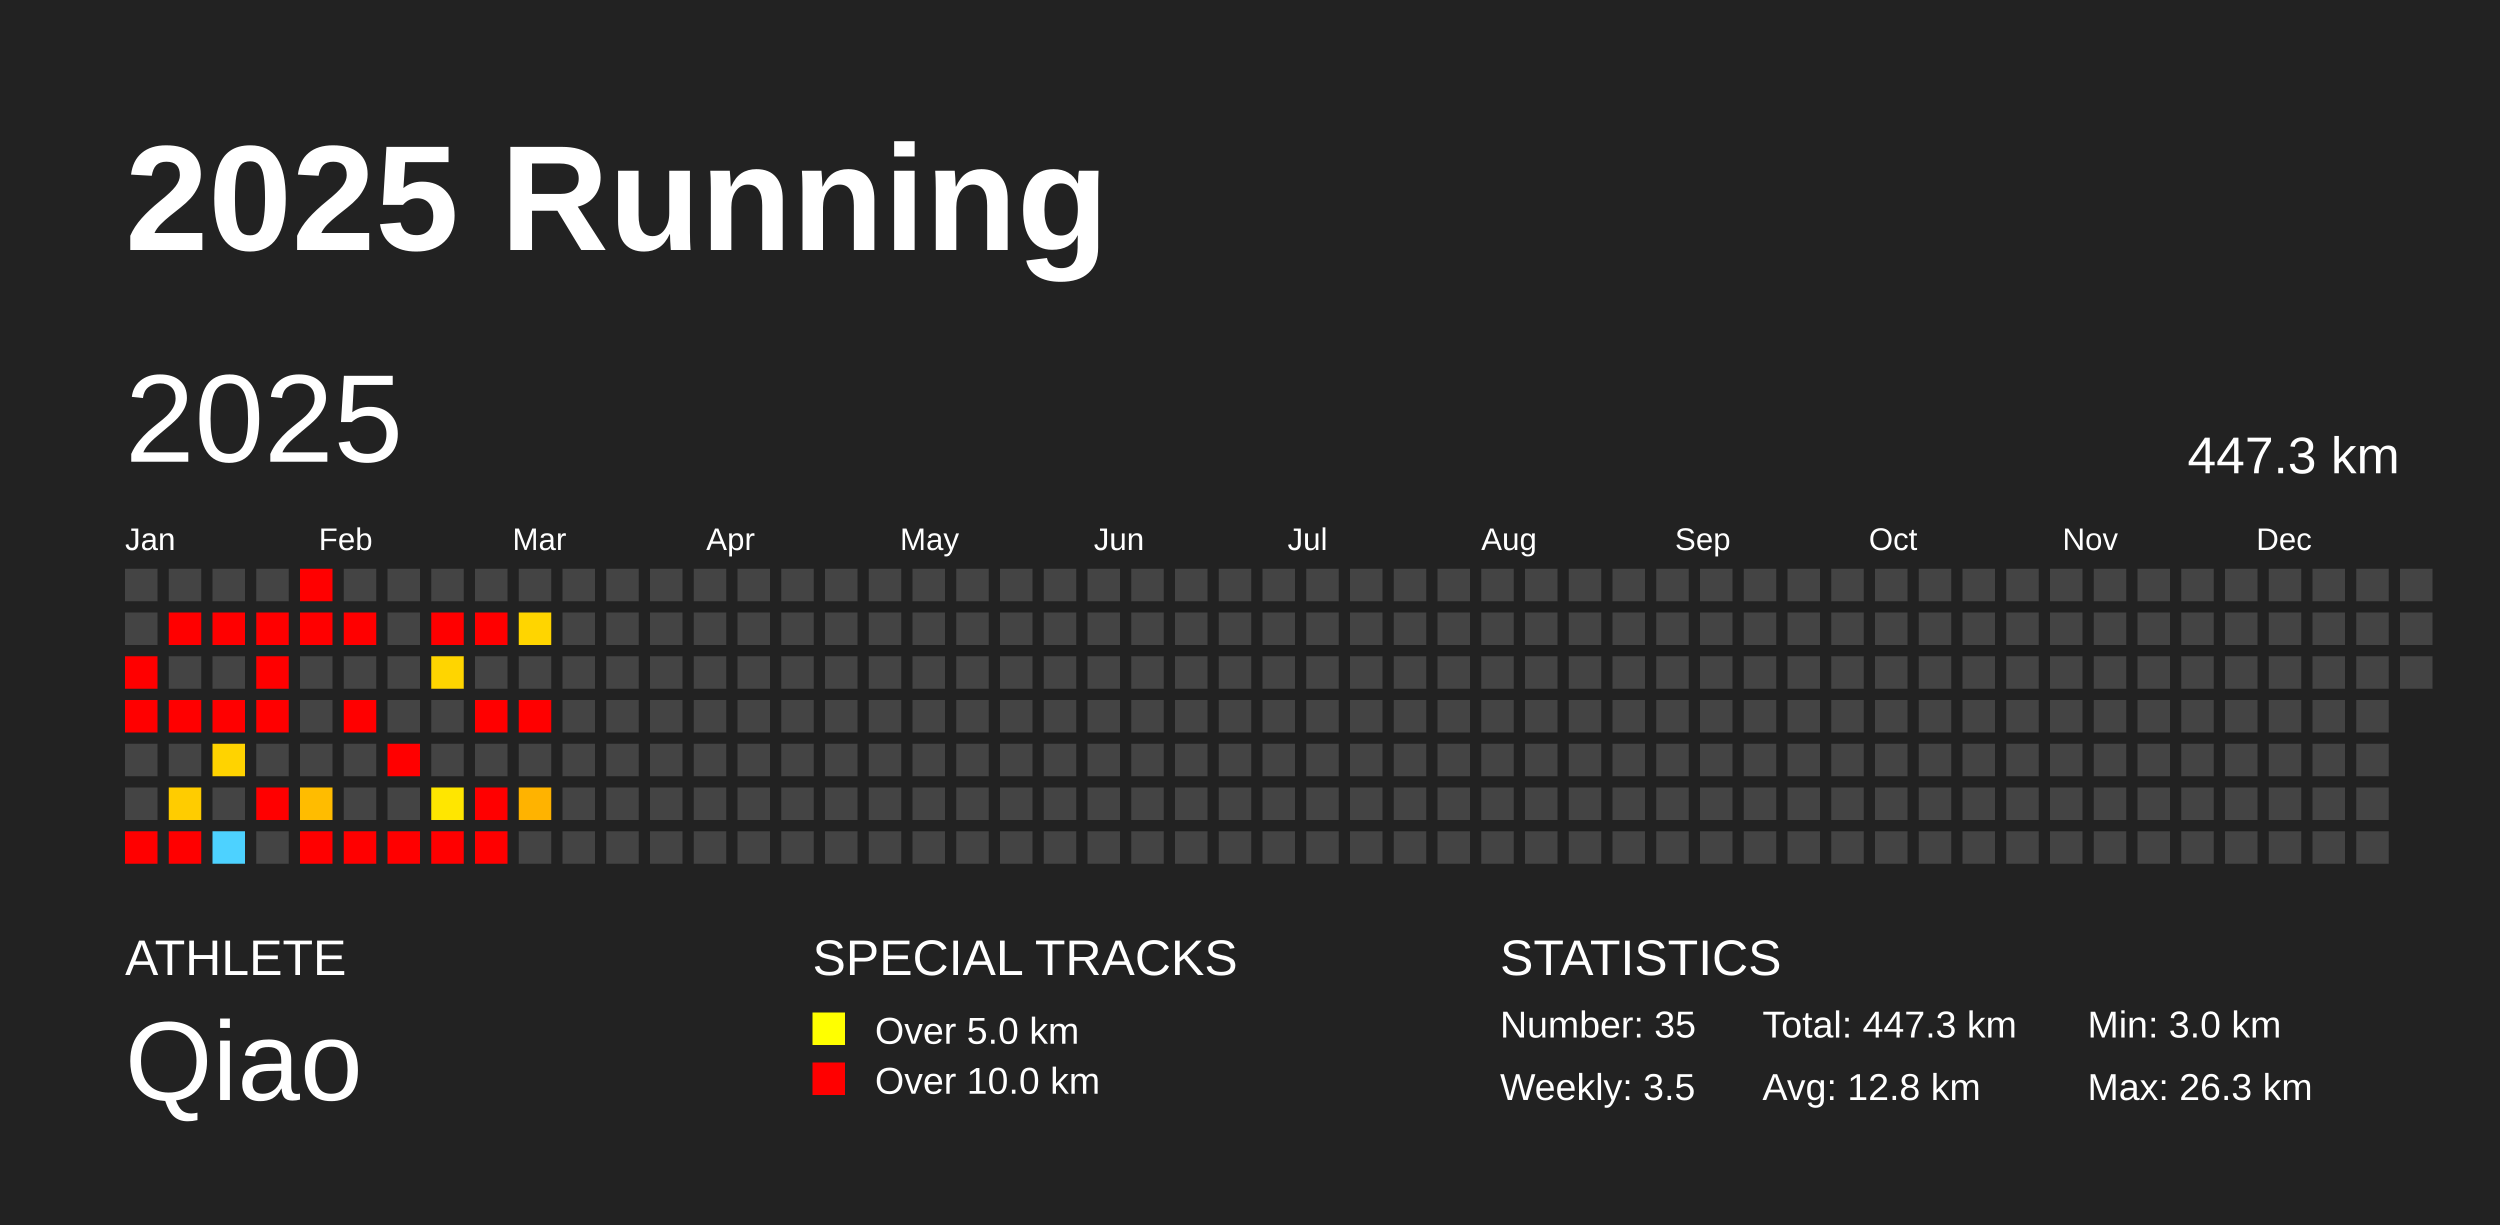
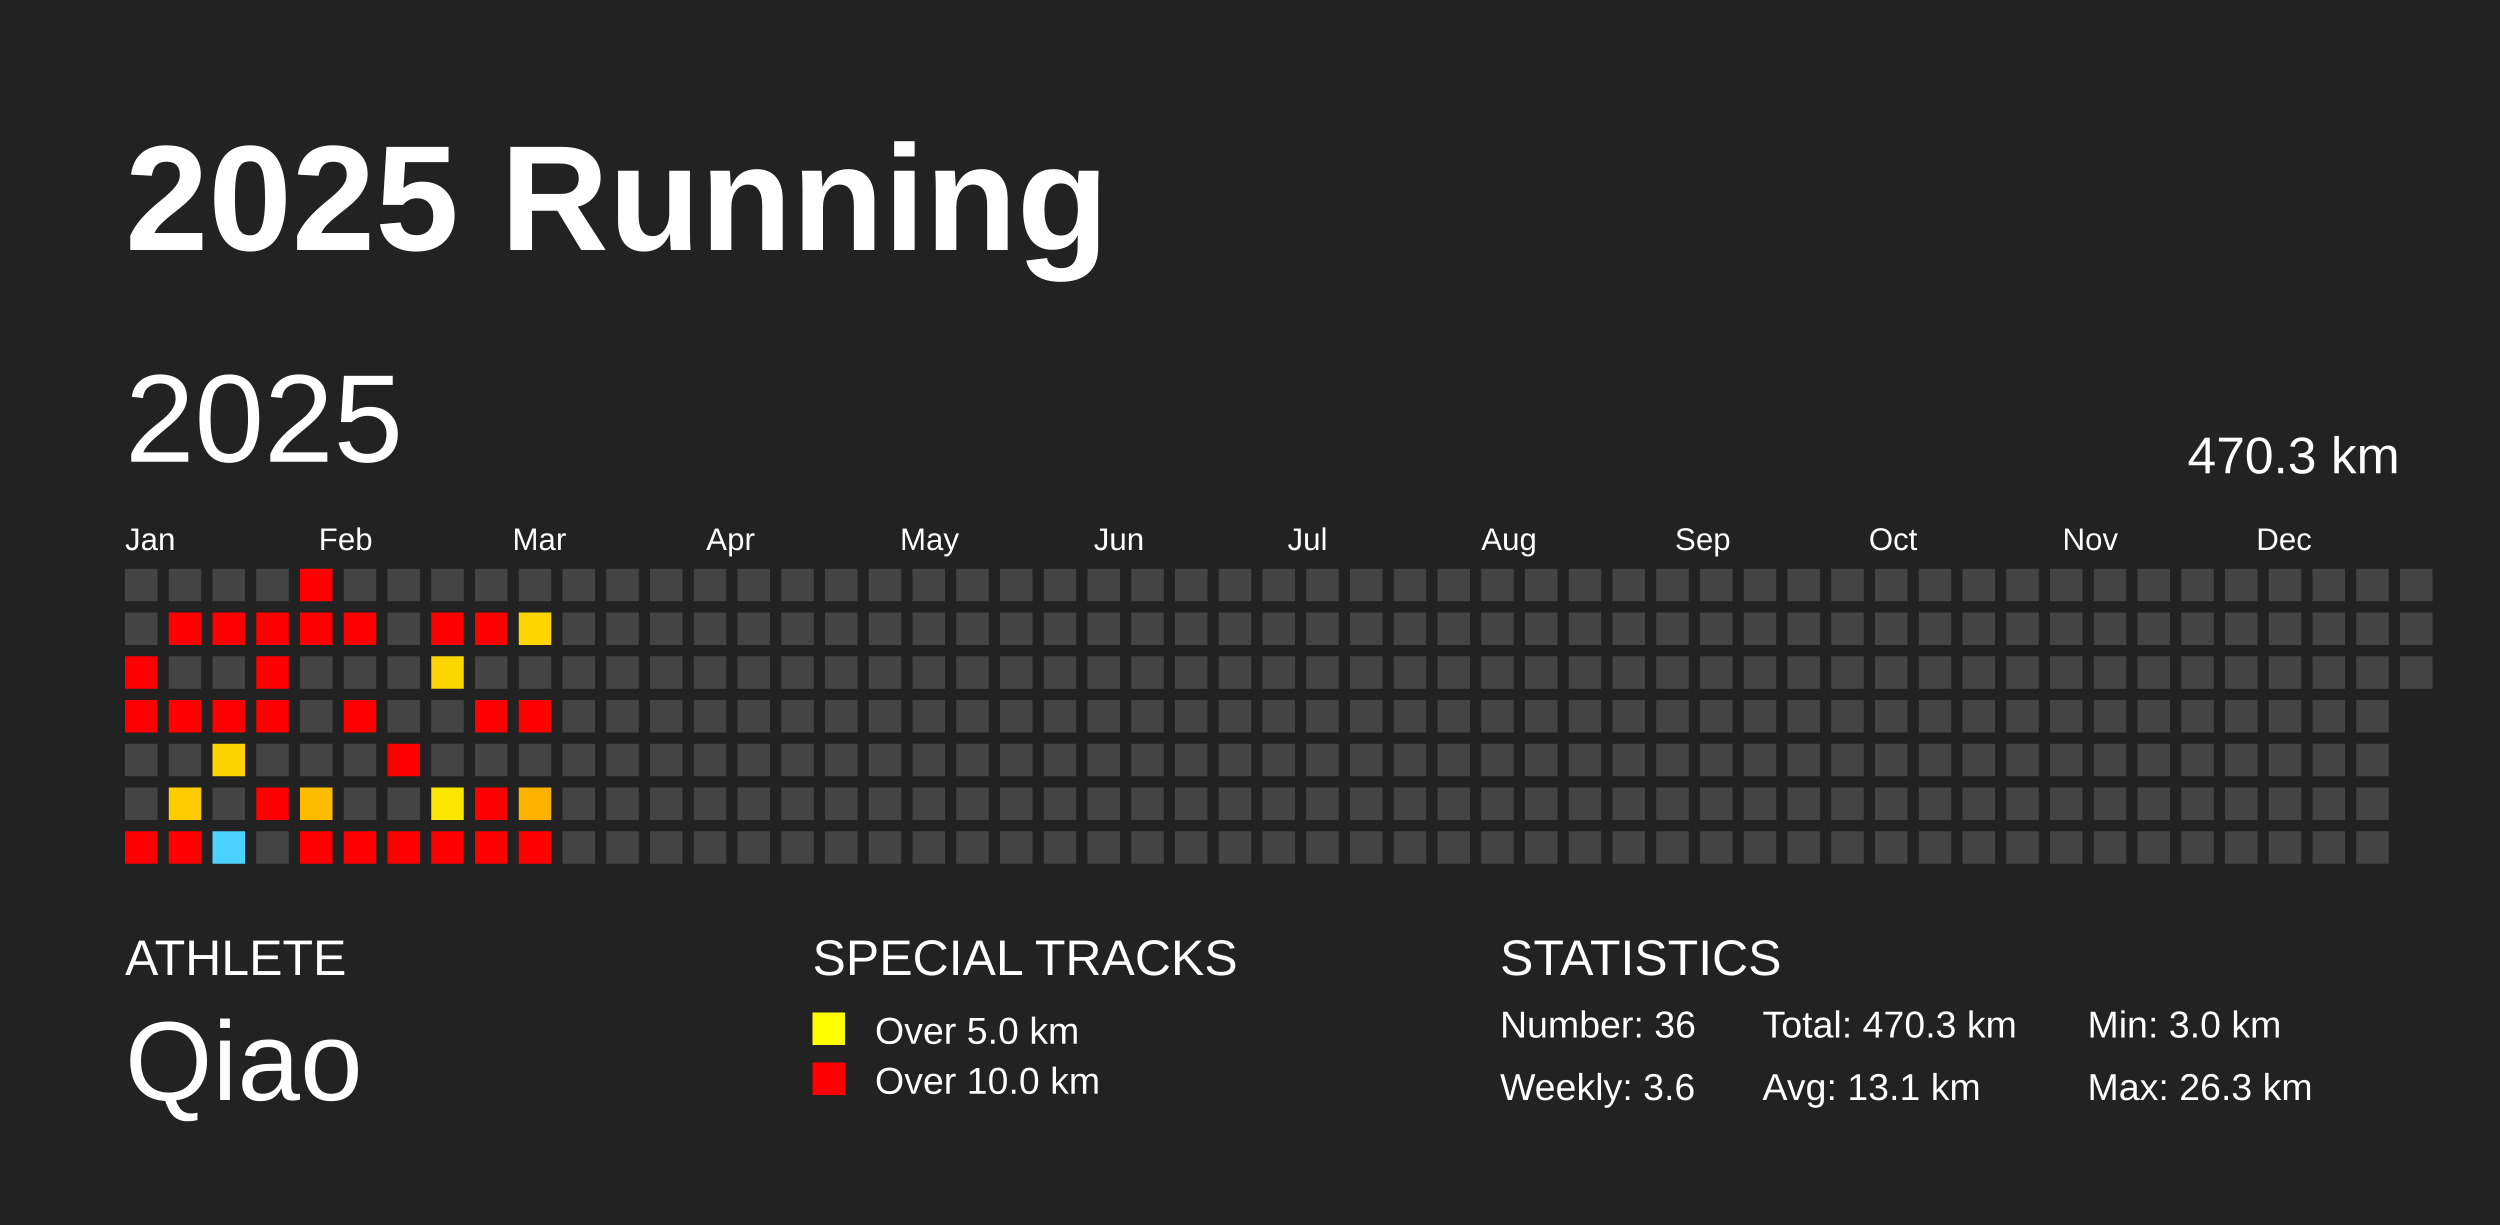
<svg xmlns="http://www.w3.org/2000/svg" baseProfile="full" height="98mm" version="1.1" viewBox="0,0,200,98" width="200mm">
  <defs />
  <rect fill="#222222" height="98" width="200" x="0" y="0" />
  <text fill="#FFFFFF" style="font-size:12px; font-family:Arial; font-weight:bold;" x="10" y="20">2025 Running</text>
  <text fill="#FFFFFF" style="font-size:4px; font-family:Arial" x="10" y="78">ATHLETE</text>
  <text fill="#FFFFFF" style="font-size:9px; font-family:Arial" x="10" y="88">Qiao</text>
  <text fill="#FFFFFF" style="font-size:4px; font-family:Arial" x="65" y="78">SPECIAL TRACKS</text>
  <rect fill="yellow" height="2.6" width="2.6" x="65" y="81" />
  <text fill="#FFFFFF" style="font-size:3px; font-family:Arial" x="70" y="83.5">Over 5.0 km</text>
  <rect fill="red" height="2.6" width="2.6" x="65" y="85" />
  <text fill="#FFFFFF" style="font-size:3px; font-family:Arial" x="70" y="87.5">Over 10.0 km</text>
  <text fill="#FFFFFF" style="font-size:4px; font-family:Arial" x="120" y="78">STATISTICS</text>
-   <text fill="#FFFFFF" style="font-size:3px; font-family:Arial" x="120" y="83">Number: 35</text>
-   <text fill="#FFFFFF" style="font-size:3px; font-family:Arial" x="120" y="88">Weekly: 3.5</text>
-   <text fill="#FFFFFF" style="font-size:3px; font-family:Arial" x="141" y="83">Total: 447.3 km</text>
-   <text fill="#FFFFFF" style="font-size:3px; font-family:Arial" x="141" y="88">Avg: 12.8 km</text>
+   <text fill="#FFFFFF" style="font-size:3px; font-family:Arial" x="120" y="83">Number: 36</text>
+   <text fill="#FFFFFF" style="font-size:3px; font-family:Arial" x="120" y="88">Weekly: 3.6</text>
+   <text fill="#FFFFFF" style="font-size:3px; font-family:Arial" x="141" y="83">Total: 470.3 km</text>
+   <text fill="#FFFFFF" style="font-size:3px; font-family:Arial" x="141" y="88">Avg: 13.1 km</text>
  <text fill="#FFFFFF" style="font-size:3px; font-family:Arial" x="167" y="83">Min: 3.0 km</text>
  <text fill="#FFFFFF" style="font-size:3px; font-family:Arial" x="167" y="88">Max: 26.3 km</text>
  <text dominant-baseline="hanging" fill="#FFFFFF" style="font-size:10.0px; font-family:Arial;" x="10" y="30">2025</text>
-   <text dominant-baseline="hanging" fill="#FFFFFF" style="font-size:4.125px; font-family:Arial;" x="175" y="35">447.3 km</text>
+   <text dominant-baseline="hanging" fill="#FFFFFF" style="font-size:4.125px; font-family:Arial;" x="175" y="35">470.3 km</text>
  <text fill="#FFFFFF" style="font-size:2.5px; font-family:Arial" x="10.0" y="44">Jan</text>
  <text fill="#FFFFFF" style="font-size:2.5px; font-family:Arial" x="25.5" y="44">Feb</text>
  <text fill="#FFFFFF" style="font-size:2.5px; font-family:Arial" x="41.0" y="44">Mar</text>
  <text fill="#FFFFFF" style="font-size:2.5px; font-family:Arial" x="56.5" y="44">Apr</text>
  <text fill="#FFFFFF" style="font-size:2.5px; font-family:Arial" x="72.0" y="44">May</text>
  <text fill="#FFFFFF" style="font-size:2.5px; font-family:Arial" x="87.5" y="44">Jun</text>
  <text fill="#FFFFFF" style="font-size:2.5px; font-family:Arial" x="103.0" y="44">Jul</text>
  <text fill="#FFFFFF" style="font-size:2.5px; font-family:Arial" x="118.5" y="44">Aug</text>
  <text fill="#FFFFFF" style="font-size:2.5px; font-family:Arial" x="134.0" y="44">Sep</text>
  <text fill="#FFFFFF" style="font-size:2.5px; font-family:Arial" x="149.5" y="44">Oct</text>
  <text fill="#FFFFFF" style="font-size:2.5px; font-family:Arial" x="165.0" y="44">Nov</text>
  <text fill="#FFFFFF" style="font-size:2.5px; font-family:Arial" x="180.5" y="44">Dec</text>
  <rect fill="#444444" height="2.6" width="2.6" x="10.0" y="45.5" />
  <rect fill="#444444" height="2.6" width="2.6" x="10.0" y="49.0" />
  <rect fill="red" height="2.6" width="2.6" x="10.0" y="52.5" />
  <rect fill="red" height="2.6" width="2.6" x="10.0" y="56.0" />
  <rect fill="#444444" height="2.6" width="2.6" x="10.0" y="59.5" />
  <rect fill="#444444" height="2.6" width="2.6" x="10.0" y="63.0" />
  <rect fill="red" height="2.6" width="2.6" x="10.0" y="66.5" />
  <rect fill="#444444" height="2.6" width="2.6" x="13.5" y="45.5" />
  <rect fill="red" height="2.6" width="2.6" x="13.5" y="49.0" />
  <rect fill="#444444" height="2.6" width="2.6" x="13.5" y="52.5" />
  <rect fill="red" height="2.6" width="2.6" x="13.5" y="56.0" />
  <rect fill="#444444" height="2.6" width="2.6" x="13.5" y="59.5" />
  <rect fill="#ffcc00" height="2.6" width="2.6" x="13.5" y="63.0" />
  <rect fill="red" height="2.6" width="2.6" x="13.5" y="66.5" />
  <rect fill="#444444" height="2.6" width="2.6" x="17.0" y="45.5" />
  <rect fill="red" height="2.6" width="2.6" x="17.0" y="49.0" />
  <rect fill="#444444" height="2.6" width="2.6" x="17.0" y="52.5" />
  <rect fill="red" height="2.6" width="2.6" x="17.0" y="56.0" />
  <rect fill="#ffd300" height="2.6" width="2.6" x="17.0" y="59.5" />
  <rect fill="#444444" height="2.6" width="2.6" x="17.0" y="63.0" />
  <rect fill="#4dd2ff" height="2.6" width="2.6" x="17.0" y="66.5" />
  <rect fill="#444444" height="2.6" width="2.6" x="20.5" y="45.5" />
  <rect fill="red" height="2.6" width="2.6" x="20.5" y="49.0" />
  <rect fill="red" height="2.6" width="2.6" x="20.5" y="52.5" />
  <rect fill="red" height="2.6" width="2.6" x="20.5" y="56.0" />
  <rect fill="#444444" height="2.6" width="2.6" x="20.5" y="59.5" />
  <rect fill="red" height="2.6" width="2.6" x="20.5" y="63.0" />
  <rect fill="#444444" height="2.6" width="2.6" x="20.5" y="66.5" />
  <rect fill="red" height="2.6" width="2.6" x="24.0" y="45.5" />
  <rect fill="red" height="2.6" width="2.6" x="24.0" y="49.0" />
  <rect fill="#444444" height="2.6" width="2.6" x="24.0" y="52.5" />
  <rect fill="#444444" height="2.6" width="2.6" x="24.0" y="56.0" />
  <rect fill="#444444" height="2.6" width="2.6" x="24.0" y="59.5" />
  <rect fill="#ffbc00" height="2.6" width="2.6" x="24.0" y="63.0" />
  <rect fill="red" height="2.6" width="2.6" x="24.0" y="66.5" />
  <rect fill="#444444" height="2.6" width="2.6" x="27.5" y="45.5" />
  <rect fill="red" height="2.6" width="2.6" x="27.5" y="49.0" />
  <rect fill="#444444" height="2.6" width="2.6" x="27.5" y="52.5" />
  <rect fill="red" height="2.6" width="2.6" x="27.5" y="56.0" />
  <rect fill="#444444" height="2.6" width="2.6" x="27.5" y="59.5" />
  <rect fill="#444444" height="2.6" width="2.6" x="27.5" y="63.0" />
  <rect fill="red" height="2.6" width="2.6" x="27.5" y="66.5" />
  <rect fill="#444444" height="2.6" width="2.6" x="31.0" y="45.5" />
  <rect fill="#444444" height="2.6" width="2.6" x="31.0" y="49.0" />
  <rect fill="#444444" height="2.6" width="2.6" x="31.0" y="52.5" />
  <rect fill="#444444" height="2.6" width="2.6" x="31.0" y="56.0" />
  <rect fill="red" height="2.6" width="2.6" x="31.0" y="59.5" />
  <rect fill="#444444" height="2.6" width="2.6" x="31.0" y="63.0" />
  <rect fill="red" height="2.6" width="2.6" x="31.0" y="66.5" />
  <rect fill="#444444" height="2.6" width="2.6" x="34.5" y="45.5" />
  <rect fill="red" height="2.6" width="2.6" x="34.5" y="49.0" />
  <rect fill="#ffd500" height="2.6" width="2.6" x="34.5" y="52.5" />
  <rect fill="#444444" height="2.6" width="2.6" x="34.5" y="56.0" />
  <rect fill="#444444" height="2.6" width="2.6" x="34.5" y="59.5" />
  <rect fill="#ffe600" height="2.6" width="2.6" x="34.5" y="63.0" />
  <rect fill="red" height="2.6" width="2.6" x="34.5" y="66.5" />
  <rect fill="#444444" height="2.6" width="2.6" x="38.0" y="45.5" />
  <rect fill="red" height="2.6" width="2.6" x="38.0" y="49.0" />
  <rect fill="#444444" height="2.6" width="2.6" x="38.0" y="52.5" />
  <rect fill="red" height="2.6" width="2.6" x="38.0" y="56.0" />
  <rect fill="#444444" height="2.6" width="2.6" x="38.0" y="59.5" />
  <rect fill="red" height="2.6" width="2.6" x="38.0" y="63.0" />
  <rect fill="red" height="2.6" width="2.6" x="38.0" y="66.5" />
  <rect fill="#444444" height="2.6" width="2.6" x="41.5" y="45.5" />
  <rect fill="#ffd500" height="2.6" width="2.6" x="41.5" y="49.0" />
  <rect fill="#444444" height="2.6" width="2.6" x="41.5" y="52.5" />
  <rect fill="red" height="2.6" width="2.6" x="41.5" y="56.0" />
  <rect fill="#444444" height="2.6" width="2.6" x="41.5" y="59.5" />
  <rect fill="#ffb300" height="2.6" width="2.6" x="41.5" y="63.0" />
-   <rect fill="#444444" height="2.6" width="2.6" x="41.5" y="66.5" />
+   <rect fill="red" height="2.6" width="2.6" x="41.5" y="66.5" />
  <rect fill="#444444" height="2.6" width="2.6" x="45.0" y="45.5" />
  <rect fill="#444444" height="2.6" width="2.6" x="45.0" y="49.0" />
  <rect fill="#444444" height="2.6" width="2.6" x="45.0" y="52.5" />
  <rect fill="#444444" height="2.6" width="2.6" x="45.0" y="56.0" />
  <rect fill="#444444" height="2.6" width="2.6" x="45.0" y="59.5" />
  <rect fill="#444444" height="2.6" width="2.6" x="45.0" y="63.0" />
  <rect fill="#444444" height="2.6" width="2.6" x="45.0" y="66.5" />
  <rect fill="#444444" height="2.6" width="2.6" x="48.5" y="45.5" />
  <rect fill="#444444" height="2.6" width="2.6" x="48.5" y="49.0" />
  <rect fill="#444444" height="2.6" width="2.6" x="48.5" y="52.5" />
  <rect fill="#444444" height="2.6" width="2.6" x="48.5" y="56.0" />
  <rect fill="#444444" height="2.6" width="2.6" x="48.5" y="59.5" />
  <rect fill="#444444" height="2.6" width="2.6" x="48.5" y="63.0" />
  <rect fill="#444444" height="2.6" width="2.6" x="48.5" y="66.5" />
  <rect fill="#444444" height="2.6" width="2.6" x="52.0" y="45.5" />
  <rect fill="#444444" height="2.6" width="2.6" x="52.0" y="49.0" />
  <rect fill="#444444" height="2.6" width="2.6" x="52.0" y="52.5" />
  <rect fill="#444444" height="2.6" width="2.6" x="52.0" y="56.0" />
  <rect fill="#444444" height="2.6" width="2.6" x="52.0" y="59.5" />
  <rect fill="#444444" height="2.6" width="2.6" x="52.0" y="63.0" />
  <rect fill="#444444" height="2.6" width="2.6" x="52.0" y="66.5" />
  <rect fill="#444444" height="2.6" width="2.6" x="55.5" y="45.5" />
  <rect fill="#444444" height="2.6" width="2.6" x="55.5" y="49.0" />
  <rect fill="#444444" height="2.6" width="2.6" x="55.5" y="52.5" />
  <rect fill="#444444" height="2.6" width="2.6" x="55.5" y="56.0" />
  <rect fill="#444444" height="2.6" width="2.6" x="55.5" y="59.5" />
  <rect fill="#444444" height="2.6" width="2.6" x="55.5" y="63.0" />
  <rect fill="#444444" height="2.6" width="2.6" x="55.5" y="66.5" />
  <rect fill="#444444" height="2.6" width="2.6" x="59.0" y="45.5" />
  <rect fill="#444444" height="2.6" width="2.6" x="59.0" y="49.0" />
  <rect fill="#444444" height="2.6" width="2.6" x="59.0" y="52.5" />
  <rect fill="#444444" height="2.6" width="2.6" x="59.0" y="56.0" />
  <rect fill="#444444" height="2.6" width="2.6" x="59.0" y="59.5" />
  <rect fill="#444444" height="2.6" width="2.6" x="59.0" y="63.0" />
  <rect fill="#444444" height="2.6" width="2.6" x="59.0" y="66.5" />
  <rect fill="#444444" height="2.6" width="2.6" x="62.5" y="45.5" />
  <rect fill="#444444" height="2.6" width="2.6" x="62.5" y="49.0" />
  <rect fill="#444444" height="2.6" width="2.6" x="62.5" y="52.5" />
  <rect fill="#444444" height="2.6" width="2.6" x="62.5" y="56.0" />
  <rect fill="#444444" height="2.6" width="2.6" x="62.5" y="59.5" />
  <rect fill="#444444" height="2.6" width="2.6" x="62.5" y="63.0" />
  <rect fill="#444444" height="2.6" width="2.6" x="62.5" y="66.5" />
  <rect fill="#444444" height="2.6" width="2.6" x="66.0" y="45.5" />
  <rect fill="#444444" height="2.6" width="2.6" x="66.0" y="49.0" />
  <rect fill="#444444" height="2.6" width="2.6" x="66.0" y="52.5" />
  <rect fill="#444444" height="2.6" width="2.6" x="66.0" y="56.0" />
  <rect fill="#444444" height="2.6" width="2.6" x="66.0" y="59.5" />
  <rect fill="#444444" height="2.6" width="2.6" x="66.0" y="63.0" />
  <rect fill="#444444" height="2.6" width="2.6" x="66.0" y="66.5" />
  <rect fill="#444444" height="2.6" width="2.6" x="69.5" y="45.5" />
  <rect fill="#444444" height="2.6" width="2.6" x="69.5" y="49.0" />
  <rect fill="#444444" height="2.6" width="2.6" x="69.5" y="52.5" />
  <rect fill="#444444" height="2.6" width="2.6" x="69.5" y="56.0" />
  <rect fill="#444444" height="2.6" width="2.6" x="69.5" y="59.5" />
  <rect fill="#444444" height="2.6" width="2.6" x="69.5" y="63.0" />
  <rect fill="#444444" height="2.6" width="2.6" x="69.5" y="66.5" />
  <rect fill="#444444" height="2.6" width="2.6" x="73.0" y="45.5" />
  <rect fill="#444444" height="2.6" width="2.6" x="73.0" y="49.0" />
  <rect fill="#444444" height="2.6" width="2.6" x="73.0" y="52.5" />
  <rect fill="#444444" height="2.6" width="2.6" x="73.0" y="56.0" />
  <rect fill="#444444" height="2.6" width="2.6" x="73.0" y="59.5" />
  <rect fill="#444444" height="2.6" width="2.6" x="73.0" y="63.0" />
  <rect fill="#444444" height="2.6" width="2.6" x="73.0" y="66.5" />
  <rect fill="#444444" height="2.6" width="2.6" x="76.5" y="45.5" />
  <rect fill="#444444" height="2.6" width="2.6" x="76.5" y="49.0" />
  <rect fill="#444444" height="2.6" width="2.6" x="76.5" y="52.5" />
  <rect fill="#444444" height="2.6" width="2.6" x="76.5" y="56.0" />
  <rect fill="#444444" height="2.6" width="2.6" x="76.5" y="59.5" />
  <rect fill="#444444" height="2.6" width="2.6" x="76.5" y="63.0" />
  <rect fill="#444444" height="2.6" width="2.6" x="76.5" y="66.5" />
  <rect fill="#444444" height="2.6" width="2.6" x="80.0" y="45.5" />
  <rect fill="#444444" height="2.6" width="2.6" x="80.0" y="49.0" />
  <rect fill="#444444" height="2.6" width="2.6" x="80.0" y="52.5" />
  <rect fill="#444444" height="2.6" width="2.6" x="80.0" y="56.0" />
  <rect fill="#444444" height="2.6" width="2.6" x="80.0" y="59.5" />
  <rect fill="#444444" height="2.6" width="2.6" x="80.0" y="63.0" />
  <rect fill="#444444" height="2.6" width="2.6" x="80.0" y="66.5" />
  <rect fill="#444444" height="2.6" width="2.6" x="83.5" y="45.5" />
  <rect fill="#444444" height="2.6" width="2.6" x="83.5" y="49.0" />
  <rect fill="#444444" height="2.6" width="2.6" x="83.5" y="52.5" />
  <rect fill="#444444" height="2.6" width="2.6" x="83.5" y="56.0" />
  <rect fill="#444444" height="2.6" width="2.6" x="83.5" y="59.5" />
  <rect fill="#444444" height="2.6" width="2.6" x="83.5" y="63.0" />
  <rect fill="#444444" height="2.6" width="2.6" x="83.5" y="66.5" />
  <rect fill="#444444" height="2.6" width="2.6" x="87.0" y="45.5" />
  <rect fill="#444444" height="2.6" width="2.6" x="87.0" y="49.0" />
  <rect fill="#444444" height="2.6" width="2.6" x="87.0" y="52.5" />
  <rect fill="#444444" height="2.6" width="2.6" x="87.0" y="56.0" />
  <rect fill="#444444" height="2.6" width="2.6" x="87.0" y="59.5" />
  <rect fill="#444444" height="2.6" width="2.6" x="87.0" y="63.0" />
  <rect fill="#444444" height="2.6" width="2.6" x="87.0" y="66.5" />
  <rect fill="#444444" height="2.6" width="2.6" x="90.5" y="45.5" />
  <rect fill="#444444" height="2.6" width="2.6" x="90.5" y="49.0" />
  <rect fill="#444444" height="2.6" width="2.6" x="90.5" y="52.5" />
  <rect fill="#444444" height="2.6" width="2.6" x="90.5" y="56.0" />
  <rect fill="#444444" height="2.6" width="2.6" x="90.5" y="59.5" />
  <rect fill="#444444" height="2.6" width="2.6" x="90.5" y="63.0" />
  <rect fill="#444444" height="2.6" width="2.6" x="90.5" y="66.5" />
  <rect fill="#444444" height="2.6" width="2.6" x="94.0" y="45.5" />
  <rect fill="#444444" height="2.6" width="2.6" x="94.0" y="49.0" />
  <rect fill="#444444" height="2.6" width="2.6" x="94.0" y="52.5" />
  <rect fill="#444444" height="2.6" width="2.6" x="94.0" y="56.0" />
  <rect fill="#444444" height="2.6" width="2.6" x="94.0" y="59.5" />
  <rect fill="#444444" height="2.6" width="2.6" x="94.0" y="63.0" />
  <rect fill="#444444" height="2.6" width="2.6" x="94.0" y="66.5" />
  <rect fill="#444444" height="2.6" width="2.6" x="97.5" y="45.5" />
  <rect fill="#444444" height="2.6" width="2.6" x="97.5" y="49.0" />
  <rect fill="#444444" height="2.6" width="2.6" x="97.5" y="52.5" />
  <rect fill="#444444" height="2.6" width="2.6" x="97.5" y="56.0" />
  <rect fill="#444444" height="2.6" width="2.6" x="97.5" y="59.5" />
  <rect fill="#444444" height="2.6" width="2.6" x="97.5" y="63.0" />
  <rect fill="#444444" height="2.6" width="2.6" x="97.5" y="66.5" />
  <rect fill="#444444" height="2.6" width="2.6" x="101.0" y="45.5" />
  <rect fill="#444444" height="2.6" width="2.6" x="101.0" y="49.0" />
  <rect fill="#444444" height="2.6" width="2.6" x="101.0" y="52.5" />
  <rect fill="#444444" height="2.6" width="2.6" x="101.0" y="56.0" />
  <rect fill="#444444" height="2.6" width="2.6" x="101.0" y="59.5" />
  <rect fill="#444444" height="2.6" width="2.6" x="101.0" y="63.0" />
  <rect fill="#444444" height="2.6" width="2.6" x="101.0" y="66.5" />
  <rect fill="#444444" height="2.6" width="2.6" x="104.5" y="45.5" />
  <rect fill="#444444" height="2.6" width="2.6" x="104.5" y="49.0" />
  <rect fill="#444444" height="2.6" width="2.6" x="104.5" y="52.5" />
  <rect fill="#444444" height="2.6" width="2.6" x="104.5" y="56.0" />
  <rect fill="#444444" height="2.6" width="2.6" x="104.5" y="59.5" />
  <rect fill="#444444" height="2.6" width="2.6" x="104.5" y="63.0" />
  <rect fill="#444444" height="2.6" width="2.6" x="104.5" y="66.5" />
  <rect fill="#444444" height="2.6" width="2.6" x="108.0" y="45.5" />
  <rect fill="#444444" height="2.6" width="2.6" x="108.0" y="49.0" />
  <rect fill="#444444" height="2.6" width="2.6" x="108.0" y="52.5" />
  <rect fill="#444444" height="2.6" width="2.6" x="108.0" y="56.0" />
  <rect fill="#444444" height="2.6" width="2.6" x="108.0" y="59.5" />
  <rect fill="#444444" height="2.6" width="2.6" x="108.0" y="63.0" />
  <rect fill="#444444" height="2.6" width="2.6" x="108.0" y="66.5" />
  <rect fill="#444444" height="2.6" width="2.6" x="111.5" y="45.5" />
  <rect fill="#444444" height="2.6" width="2.6" x="111.5" y="49.0" />
  <rect fill="#444444" height="2.6" width="2.6" x="111.5" y="52.5" />
  <rect fill="#444444" height="2.6" width="2.6" x="111.5" y="56.0" />
  <rect fill="#444444" height="2.6" width="2.6" x="111.5" y="59.5" />
  <rect fill="#444444" height="2.6" width="2.6" x="111.5" y="63.0" />
  <rect fill="#444444" height="2.6" width="2.6" x="111.5" y="66.5" />
  <rect fill="#444444" height="2.6" width="2.6" x="115.0" y="45.5" />
  <rect fill="#444444" height="2.6" width="2.6" x="115.0" y="49.0" />
  <rect fill="#444444" height="2.6" width="2.6" x="115.0" y="52.5" />
  <rect fill="#444444" height="2.6" width="2.6" x="115.0" y="56.0" />
  <rect fill="#444444" height="2.6" width="2.6" x="115.0" y="59.5" />
  <rect fill="#444444" height="2.6" width="2.6" x="115.0" y="63.0" />
  <rect fill="#444444" height="2.6" width="2.6" x="115.0" y="66.5" />
  <rect fill="#444444" height="2.6" width="2.6" x="118.5" y="45.5" />
  <rect fill="#444444" height="2.6" width="2.6" x="118.5" y="49.0" />
  <rect fill="#444444" height="2.6" width="2.6" x="118.5" y="52.5" />
  <rect fill="#444444" height="2.6" width="2.6" x="118.5" y="56.0" />
  <rect fill="#444444" height="2.6" width="2.6" x="118.5" y="59.5" />
  <rect fill="#444444" height="2.6" width="2.6" x="118.5" y="63.0" />
  <rect fill="#444444" height="2.6" width="2.6" x="118.5" y="66.5" />
  <rect fill="#444444" height="2.6" width="2.6" x="122.0" y="45.5" />
  <rect fill="#444444" height="2.6" width="2.6" x="122.0" y="49.0" />
  <rect fill="#444444" height="2.6" width="2.6" x="122.0" y="52.5" />
  <rect fill="#444444" height="2.6" width="2.6" x="122.0" y="56.0" />
  <rect fill="#444444" height="2.6" width="2.6" x="122.0" y="59.5" />
  <rect fill="#444444" height="2.6" width="2.6" x="122.0" y="63.0" />
  <rect fill="#444444" height="2.6" width="2.6" x="122.0" y="66.5" />
  <rect fill="#444444" height="2.6" width="2.6" x="125.5" y="45.5" />
  <rect fill="#444444" height="2.6" width="2.6" x="125.5" y="49.0" />
  <rect fill="#444444" height="2.6" width="2.6" x="125.5" y="52.5" />
  <rect fill="#444444" height="2.6" width="2.6" x="125.5" y="56.0" />
  <rect fill="#444444" height="2.6" width="2.6" x="125.5" y="59.5" />
  <rect fill="#444444" height="2.6" width="2.6" x="125.5" y="63.0" />
  <rect fill="#444444" height="2.6" width="2.6" x="125.5" y="66.5" />
  <rect fill="#444444" height="2.6" width="2.6" x="129.0" y="45.5" />
  <rect fill="#444444" height="2.6" width="2.6" x="129.0" y="49.0" />
  <rect fill="#444444" height="2.6" width="2.6" x="129.0" y="52.5" />
  <rect fill="#444444" height="2.6" width="2.6" x="129.0" y="56.0" />
  <rect fill="#444444" height="2.6" width="2.6" x="129.0" y="59.5" />
  <rect fill="#444444" height="2.6" width="2.6" x="129.0" y="63.0" />
  <rect fill="#444444" height="2.6" width="2.6" x="129.0" y="66.5" />
  <rect fill="#444444" height="2.6" width="2.6" x="132.5" y="45.5" />
  <rect fill="#444444" height="2.6" width="2.6" x="132.5" y="49.0" />
  <rect fill="#444444" height="2.6" width="2.6" x="132.5" y="52.5" />
  <rect fill="#444444" height="2.6" width="2.6" x="132.5" y="56.0" />
  <rect fill="#444444" height="2.6" width="2.6" x="132.5" y="59.5" />
  <rect fill="#444444" height="2.6" width="2.6" x="132.5" y="63.0" />
  <rect fill="#444444" height="2.6" width="2.6" x="132.5" y="66.5" />
  <rect fill="#444444" height="2.6" width="2.6" x="136.0" y="45.5" />
  <rect fill="#444444" height="2.6" width="2.6" x="136.0" y="49.0" />
  <rect fill="#444444" height="2.6" width="2.6" x="136.0" y="52.5" />
  <rect fill="#444444" height="2.6" width="2.6" x="136.0" y="56.0" />
  <rect fill="#444444" height="2.6" width="2.6" x="136.0" y="59.5" />
  <rect fill="#444444" height="2.6" width="2.6" x="136.0" y="63.0" />
  <rect fill="#444444" height="2.6" width="2.6" x="136.0" y="66.5" />
  <rect fill="#444444" height="2.6" width="2.6" x="139.5" y="45.5" />
  <rect fill="#444444" height="2.6" width="2.6" x="139.5" y="49.0" />
  <rect fill="#444444" height="2.6" width="2.6" x="139.5" y="52.5" />
  <rect fill="#444444" height="2.6" width="2.6" x="139.5" y="56.0" />
  <rect fill="#444444" height="2.6" width="2.6" x="139.5" y="59.5" />
  <rect fill="#444444" height="2.6" width="2.6" x="139.5" y="63.0" />
  <rect fill="#444444" height="2.6" width="2.6" x="139.5" y="66.5" />
  <rect fill="#444444" height="2.6" width="2.6" x="143.0" y="45.5" />
  <rect fill="#444444" height="2.6" width="2.6" x="143.0" y="49.0" />
  <rect fill="#444444" height="2.6" width="2.6" x="143.0" y="52.5" />
  <rect fill="#444444" height="2.6" width="2.6" x="143.0" y="56.0" />
  <rect fill="#444444" height="2.6" width="2.6" x="143.0" y="59.5" />
  <rect fill="#444444" height="2.6" width="2.6" x="143.0" y="63.0" />
  <rect fill="#444444" height="2.6" width="2.6" x="143.0" y="66.5" />
  <rect fill="#444444" height="2.6" width="2.6" x="146.5" y="45.5" />
  <rect fill="#444444" height="2.6" width="2.6" x="146.5" y="49.0" />
  <rect fill="#444444" height="2.6" width="2.6" x="146.5" y="52.5" />
  <rect fill="#444444" height="2.6" width="2.6" x="146.5" y="56.0" />
  <rect fill="#444444" height="2.6" width="2.6" x="146.5" y="59.5" />
  <rect fill="#444444" height="2.6" width="2.6" x="146.5" y="63.0" />
  <rect fill="#444444" height="2.6" width="2.6" x="146.5" y="66.5" />
  <rect fill="#444444" height="2.6" width="2.6" x="150.0" y="45.5" />
  <rect fill="#444444" height="2.6" width="2.6" x="150.0" y="49.0" />
  <rect fill="#444444" height="2.6" width="2.6" x="150.0" y="52.5" />
  <rect fill="#444444" height="2.6" width="2.6" x="150.0" y="56.0" />
  <rect fill="#444444" height="2.6" width="2.6" x="150.0" y="59.5" />
  <rect fill="#444444" height="2.6" width="2.6" x="150.0" y="63.0" />
  <rect fill="#444444" height="2.6" width="2.6" x="150.0" y="66.5" />
  <rect fill="#444444" height="2.6" width="2.6" x="153.5" y="45.5" />
  <rect fill="#444444" height="2.6" width="2.6" x="153.5" y="49.0" />
  <rect fill="#444444" height="2.6" width="2.6" x="153.5" y="52.5" />
  <rect fill="#444444" height="2.6" width="2.6" x="153.5" y="56.0" />
  <rect fill="#444444" height="2.6" width="2.6" x="153.5" y="59.5" />
  <rect fill="#444444" height="2.6" width="2.6" x="153.5" y="63.0" />
  <rect fill="#444444" height="2.6" width="2.6" x="153.5" y="66.5" />
  <rect fill="#444444" height="2.6" width="2.6" x="157.0" y="45.5" />
  <rect fill="#444444" height="2.6" width="2.6" x="157.0" y="49.0" />
  <rect fill="#444444" height="2.6" width="2.6" x="157.0" y="52.5" />
  <rect fill="#444444" height="2.6" width="2.6" x="157.0" y="56.0" />
  <rect fill="#444444" height="2.6" width="2.6" x="157.0" y="59.5" />
  <rect fill="#444444" height="2.6" width="2.6" x="157.0" y="63.0" />
  <rect fill="#444444" height="2.6" width="2.6" x="157.0" y="66.5" />
  <rect fill="#444444" height="2.6" width="2.6" x="160.5" y="45.5" />
  <rect fill="#444444" height="2.6" width="2.6" x="160.5" y="49.0" />
  <rect fill="#444444" height="2.6" width="2.6" x="160.5" y="52.5" />
  <rect fill="#444444" height="2.6" width="2.6" x="160.5" y="56.0" />
  <rect fill="#444444" height="2.6" width="2.6" x="160.5" y="59.5" />
  <rect fill="#444444" height="2.6" width="2.6" x="160.5" y="63.0" />
  <rect fill="#444444" height="2.6" width="2.6" x="160.5" y="66.5" />
  <rect fill="#444444" height="2.6" width="2.6" x="164.0" y="45.5" />
  <rect fill="#444444" height="2.6" width="2.6" x="164.0" y="49.0" />
  <rect fill="#444444" height="2.6" width="2.6" x="164.0" y="52.5" />
  <rect fill="#444444" height="2.6" width="2.6" x="164.0" y="56.0" />
  <rect fill="#444444" height="2.6" width="2.6" x="164.0" y="59.5" />
  <rect fill="#444444" height="2.6" width="2.6" x="164.0" y="63.0" />
  <rect fill="#444444" height="2.6" width="2.6" x="164.0" y="66.5" />
  <rect fill="#444444" height="2.6" width="2.6" x="167.5" y="45.5" />
  <rect fill="#444444" height="2.6" width="2.6" x="167.5" y="49.0" />
  <rect fill="#444444" height="2.6" width="2.6" x="167.5" y="52.5" />
  <rect fill="#444444" height="2.6" width="2.6" x="167.5" y="56.0" />
  <rect fill="#444444" height="2.6" width="2.6" x="167.5" y="59.5" />
  <rect fill="#444444" height="2.6" width="2.6" x="167.5" y="63.0" />
  <rect fill="#444444" height="2.6" width="2.6" x="167.5" y="66.5" />
  <rect fill="#444444" height="2.6" width="2.6" x="171.0" y="45.5" />
  <rect fill="#444444" height="2.6" width="2.6" x="171.0" y="49.0" />
  <rect fill="#444444" height="2.6" width="2.6" x="171.0" y="52.5" />
  <rect fill="#444444" height="2.6" width="2.6" x="171.0" y="56.0" />
  <rect fill="#444444" height="2.6" width="2.6" x="171.0" y="59.5" />
  <rect fill="#444444" height="2.6" width="2.6" x="171.0" y="63.0" />
  <rect fill="#444444" height="2.6" width="2.6" x="171.0" y="66.5" />
  <rect fill="#444444" height="2.6" width="2.6" x="174.5" y="45.5" />
  <rect fill="#444444" height="2.6" width="2.6" x="174.5" y="49.0" />
  <rect fill="#444444" height="2.6" width="2.6" x="174.5" y="52.5" />
  <rect fill="#444444" height="2.6" width="2.6" x="174.5" y="56.0" />
  <rect fill="#444444" height="2.6" width="2.6" x="174.5" y="59.5" />
  <rect fill="#444444" height="2.6" width="2.6" x="174.5" y="63.0" />
  <rect fill="#444444" height="2.6" width="2.6" x="174.5" y="66.5" />
  <rect fill="#444444" height="2.6" width="2.6" x="178.0" y="45.5" />
  <rect fill="#444444" height="2.6" width="2.6" x="178.0" y="49.0" />
  <rect fill="#444444" height="2.6" width="2.6" x="178.0" y="52.5" />
  <rect fill="#444444" height="2.6" width="2.6" x="178.0" y="56.0" />
  <rect fill="#444444" height="2.6" width="2.6" x="178.0" y="59.5" />
  <rect fill="#444444" height="2.6" width="2.6" x="178.0" y="63.0" />
  <rect fill="#444444" height="2.6" width="2.6" x="178.0" y="66.5" />
  <rect fill="#444444" height="2.6" width="2.6" x="181.5" y="45.5" />
  <rect fill="#444444" height="2.6" width="2.6" x="181.5" y="49.0" />
  <rect fill="#444444" height="2.6" width="2.6" x="181.5" y="52.5" />
  <rect fill="#444444" height="2.6" width="2.6" x="181.5" y="56.0" />
  <rect fill="#444444" height="2.6" width="2.6" x="181.5" y="59.5" />
  <rect fill="#444444" height="2.6" width="2.6" x="181.5" y="63.0" />
  <rect fill="#444444" height="2.6" width="2.6" x="181.5" y="66.5" />
  <rect fill="#444444" height="2.6" width="2.6" x="185.0" y="45.5" />
  <rect fill="#444444" height="2.6" width="2.6" x="185.0" y="49.0" />
  <rect fill="#444444" height="2.6" width="2.6" x="185.0" y="52.5" />
  <rect fill="#444444" height="2.6" width="2.6" x="185.0" y="56.0" />
  <rect fill="#444444" height="2.6" width="2.6" x="185.0" y="59.5" />
  <rect fill="#444444" height="2.6" width="2.6" x="185.0" y="63.0" />
  <rect fill="#444444" height="2.6" width="2.6" x="185.0" y="66.5" />
  <rect fill="#444444" height="2.6" width="2.6" x="188.5" y="45.5" />
  <rect fill="#444444" height="2.6" width="2.6" x="188.5" y="49.0" />
  <rect fill="#444444" height="2.6" width="2.6" x="188.5" y="52.5" />
  <rect fill="#444444" height="2.6" width="2.6" x="188.5" y="56.0" />
  <rect fill="#444444" height="2.6" width="2.6" x="188.5" y="59.5" />
  <rect fill="#444444" height="2.6" width="2.6" x="188.5" y="63.0" />
  <rect fill="#444444" height="2.6" width="2.6" x="188.5" y="66.5" />
  <rect fill="#444444" height="2.6" width="2.6" x="192.0" y="45.5" />
  <rect fill="#444444" height="2.6" width="2.6" x="192.0" y="49.0" />
  <rect fill="#444444" height="2.6" width="2.6" x="192.0" y="52.5" />
</svg>
